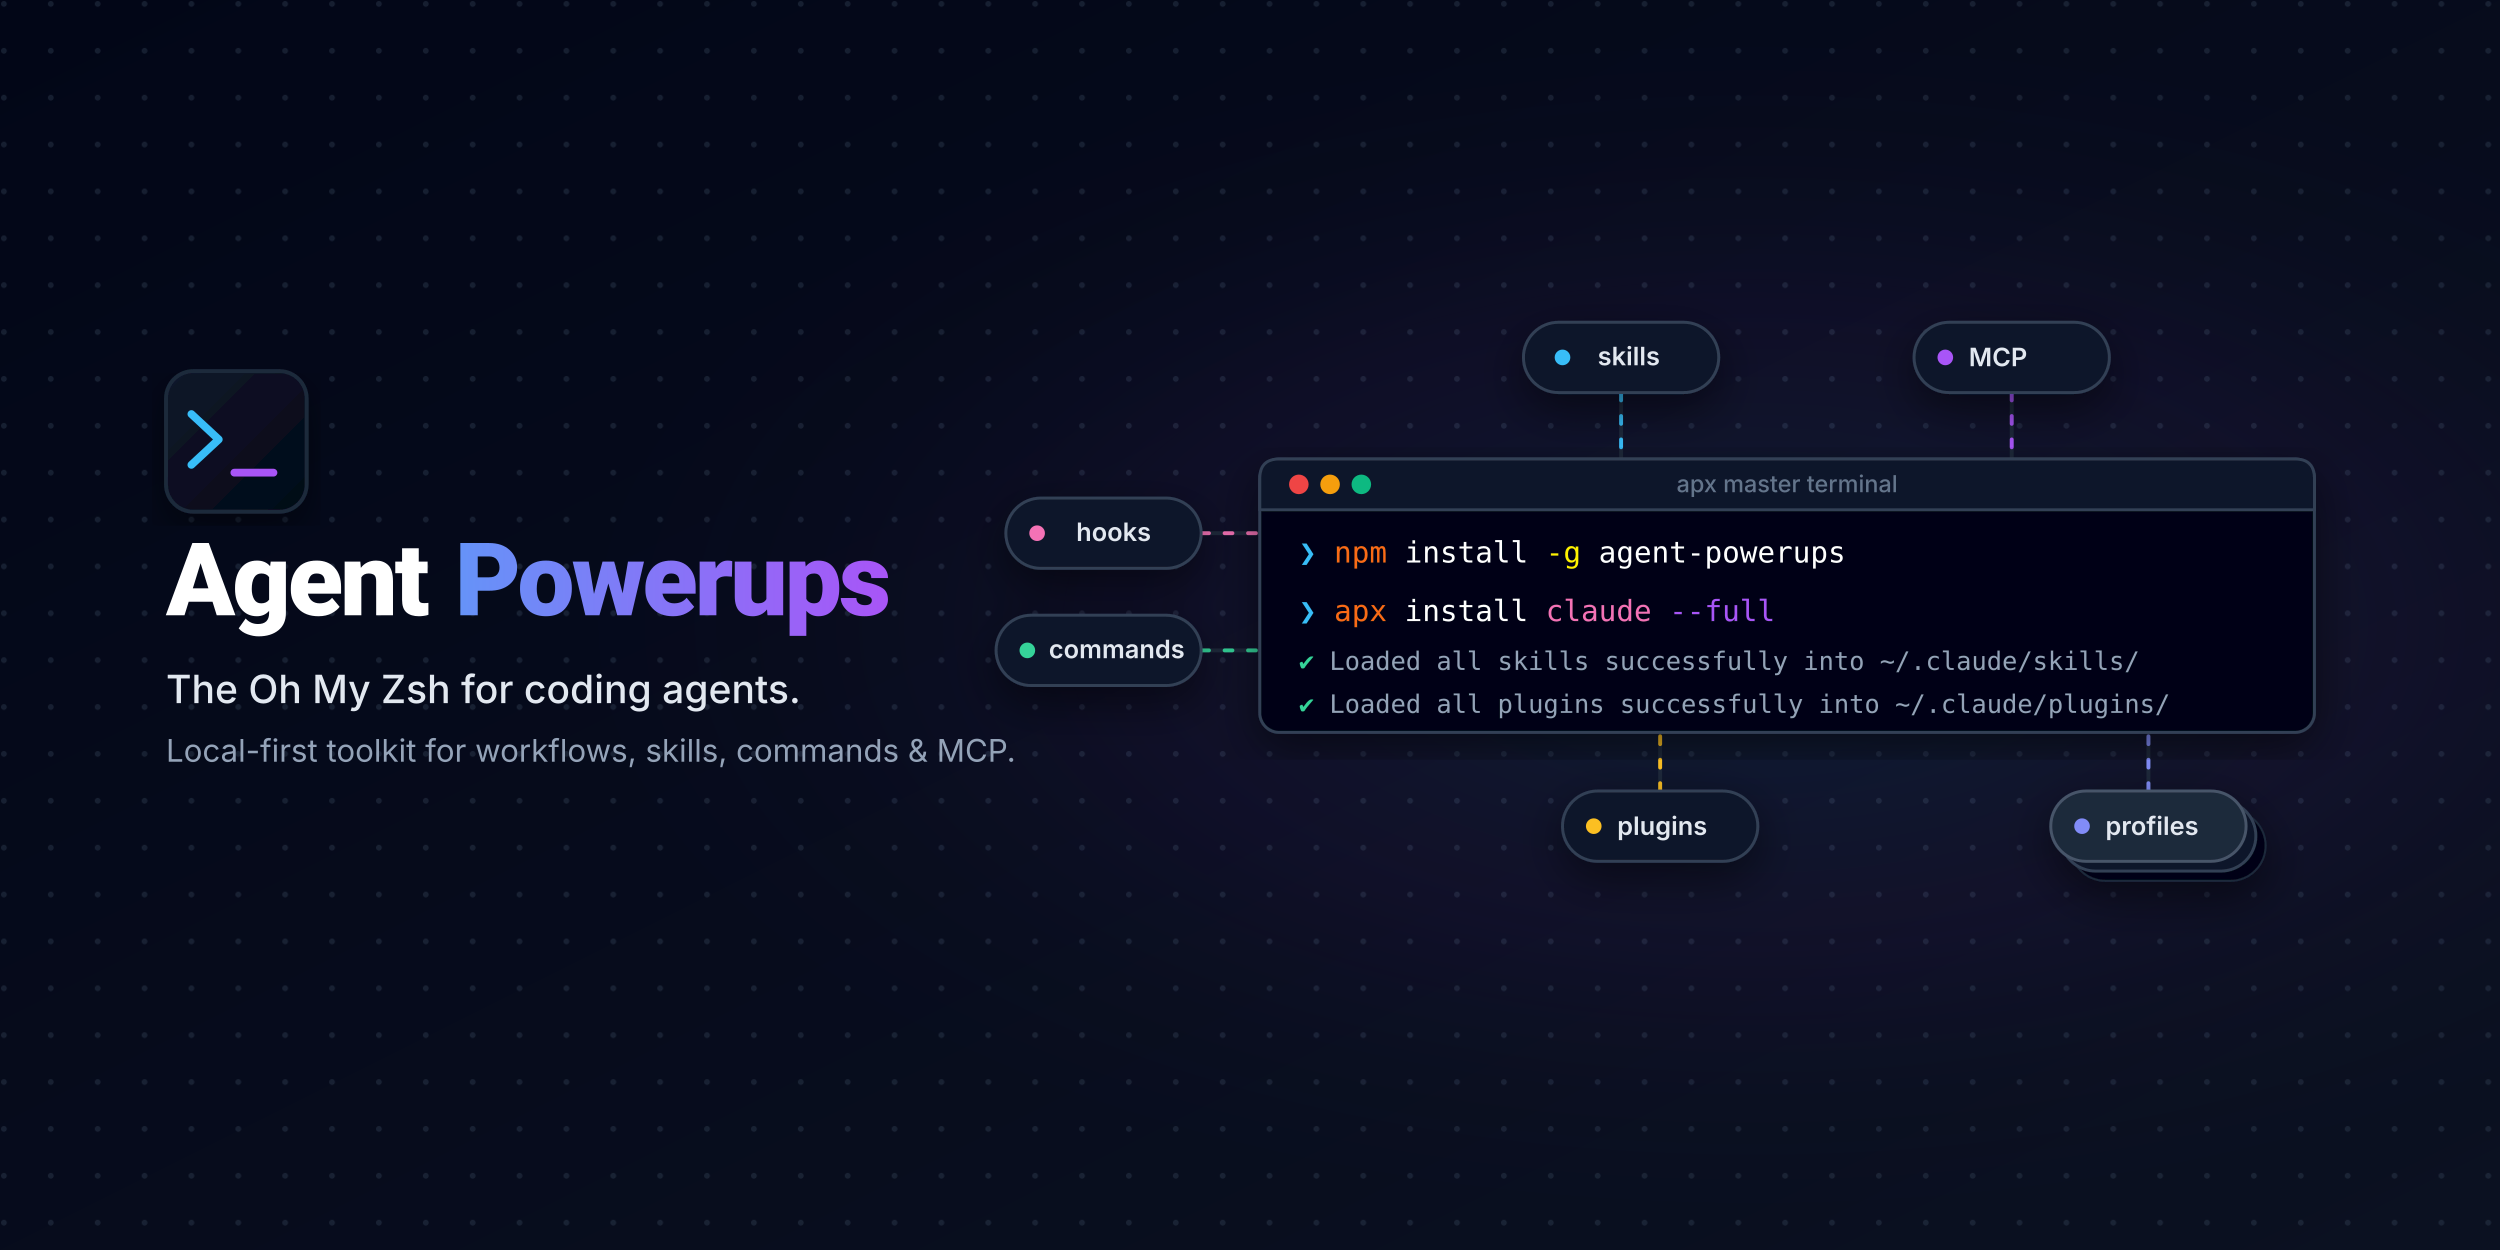
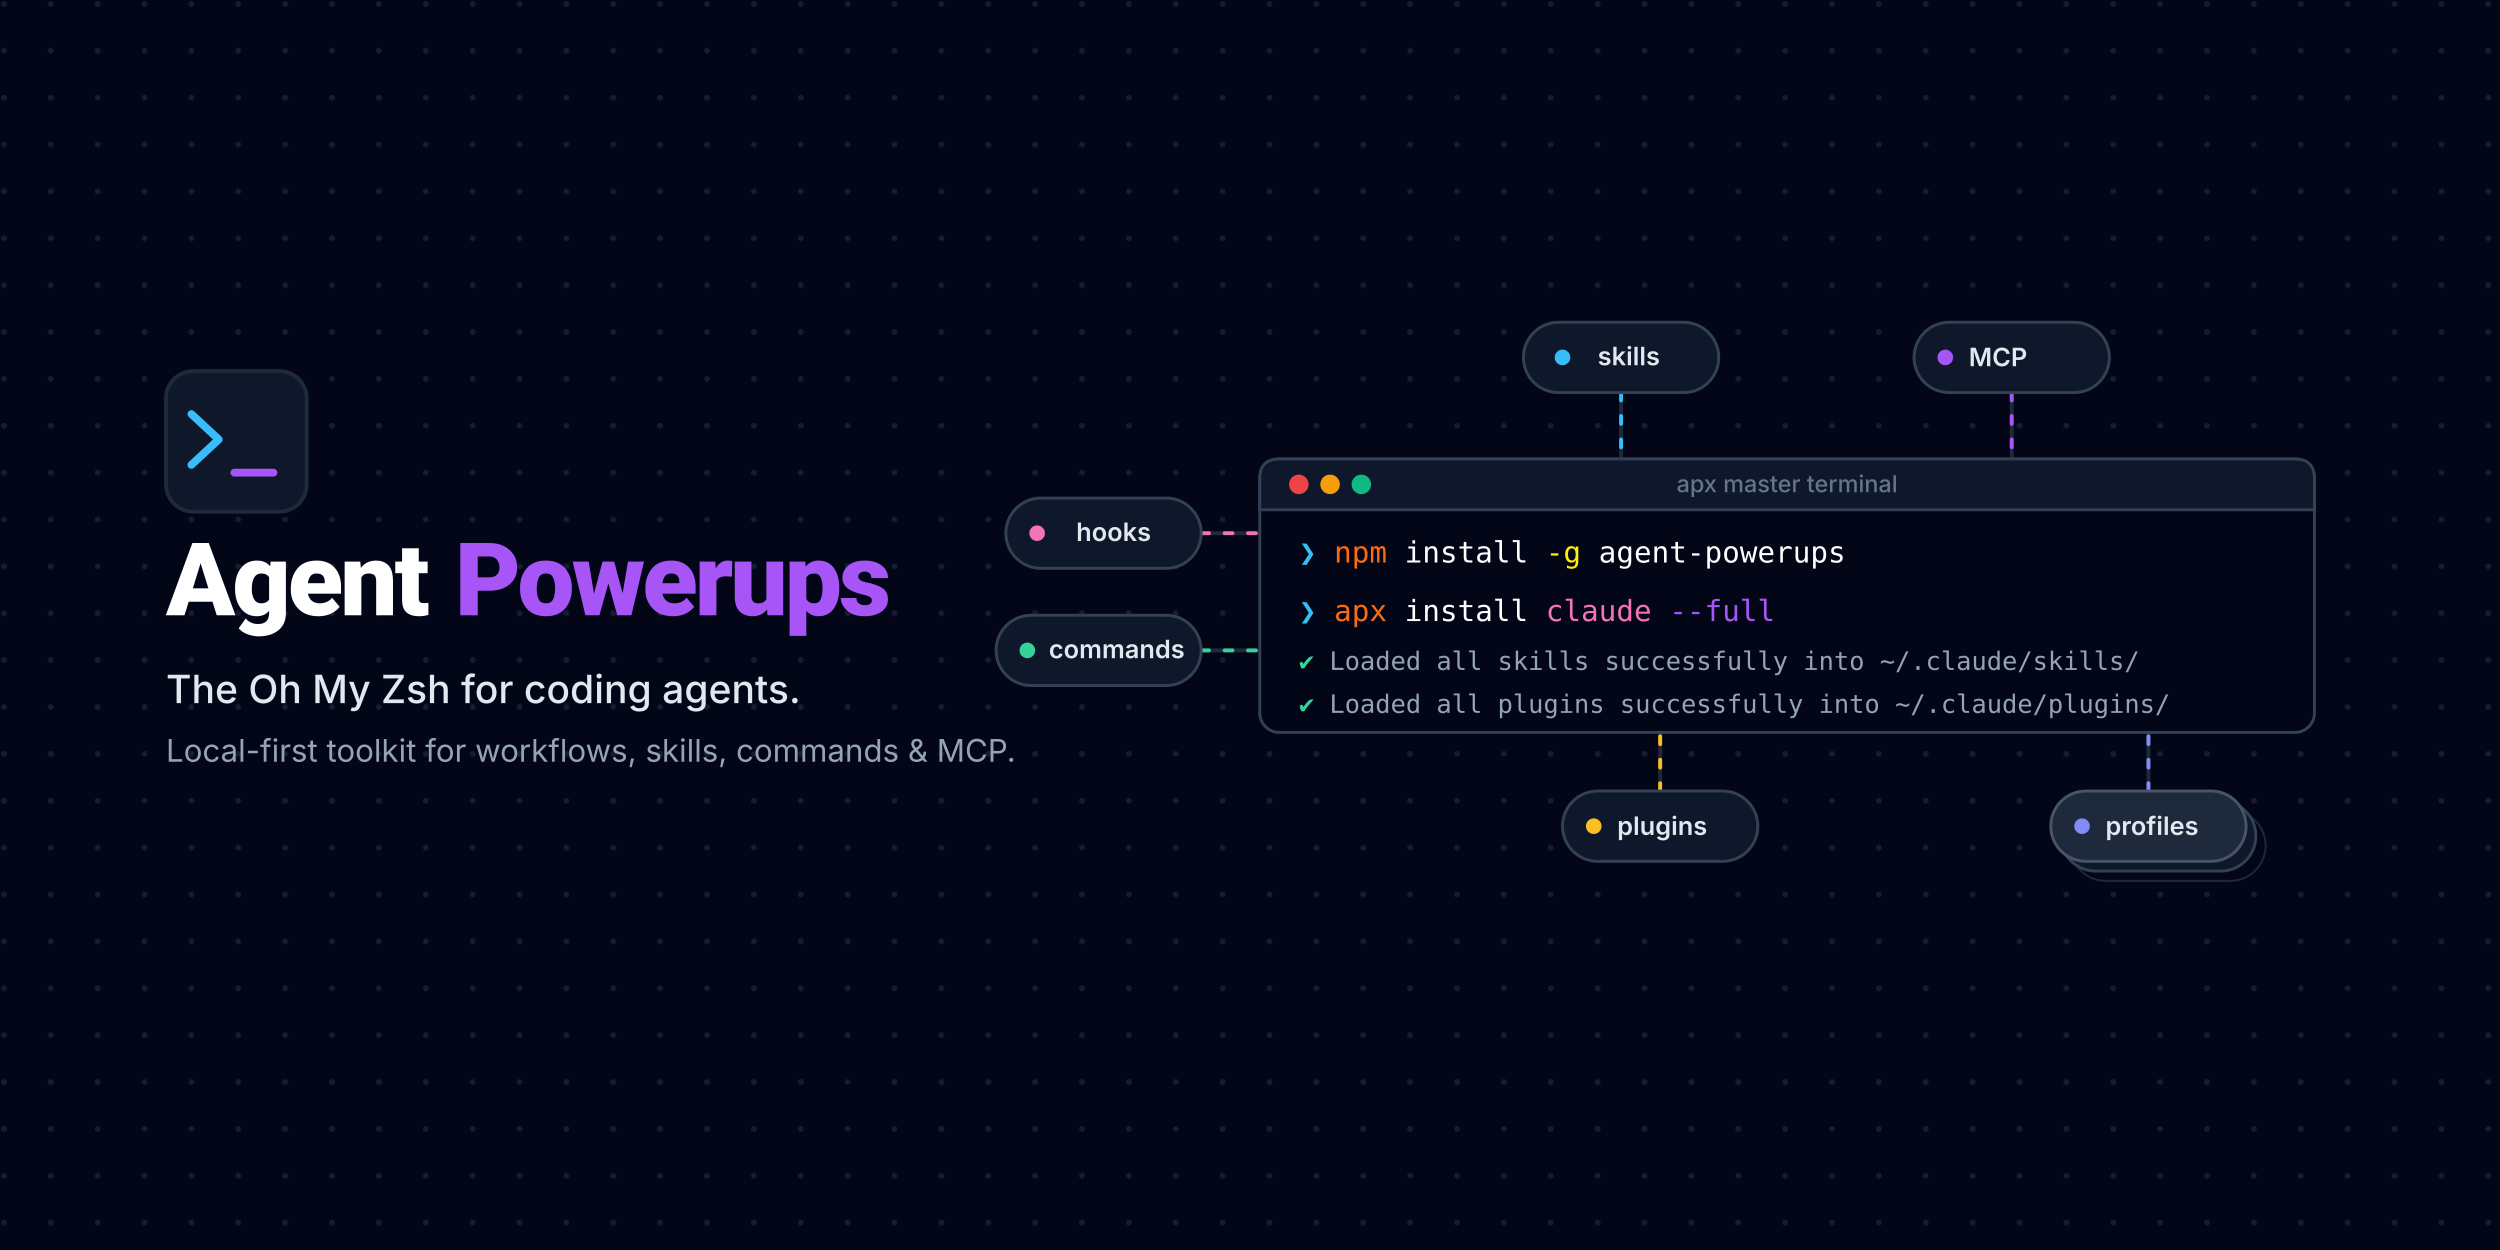
<svg xmlns="http://www.w3.org/2000/svg" viewBox="0 0 1280 640" width="1280" height="640">
  <defs>
-     <linearGradient id="bg-grad" x1="0%" y1="0%" x2="100%" y2="100%">
-       <stop offset="0%" stop-color="#020617" />
-       <stop offset="100%" stop-color="#0B1121" />
-     </linearGradient>
-     <radialGradient id="ambient-glow" cx="70%" cy="50%" r="50%">
-       <stop offset="0%" stop-color="#38BDF8" stop-opacity="0.10" />
-       <stop offset="50%" stop-color="#A855F7" stop-opacity="0.05" />
-       <stop offset="100%" stop-color="#020617" stop-opacity="0" />
-     </radialGradient>
-     <linearGradient id="powerups-grad" x1="0%" y1="0%" x2="100%" y2="0%">
-       <stop offset="0%" stop-color="#38BDF8" />
-       <stop offset="100%" stop-color="#A855F7" />
-     </linearGradient>
-     <linearGradient id="icon-bg" x1="0%" y1="0%" x2="100%" y2="100%">
-       <stop offset="0%" stop-color="#0F172A" />
-       <stop offset="100%" stop-color="#020617" />
-     </linearGradient>
    <pattern id="dot-grid" width="24" height="24" patternUnits="userSpaceOnUse">
      <circle cx="2" cy="2" r="1.5" fill="#334155" opacity="0.4" />
    </pattern>
    <filter id="glass-blur" x="-20%" y="-20%" width="140%" height="140%">
      <feGaussianBlur stdDeviation="10" result="blur" />
      <feComposite in="SourceGraphic" in2="blur" operator="over" />
    </filter>
-     <filter id="shadow" x="-10%" y="-10%" width="120%" height="120%">
-       <feDropShadow dx="0" dy="8" stdDeviation="12" flood-color="#000000" flood-opacity="0.5" />
-     </filter>
  </defs>
-   <rect width="100%" height="100%" fill="url(#bg-grad)" />
+   <rect width="100%" height="100%" fill="#020617" />
  <rect width="100%" height="100%" fill="url(#dot-grid)" />
-   <rect width="100%" height="100%" fill="url(#ambient-glow)" />
  <g transform="translate(5, 125)">
-     <g transform="translate(80, 65)" filter="url(#shadow)">
-       <rect x="0" y="0" width="72" height="72" rx="14" fill="url(#icon-bg)" stroke="#1E293B" stroke-width="2" />
+     <g transform="translate(80, 65)">
+       <rect x="0" y="0" width="72" height="72" rx="14" fill="#0F172A" stroke="#1E293B" stroke-width="2" />
      <path d="M 13 22 L 27 35 L 13 48" fill="none" stroke="#38BDF8" stroke-width="4" stroke-linecap="round" stroke-linejoin="round" />
      <path d="M 35 52 L 55 52" fill="none" stroke="#A855F7" stroke-width="4" stroke-linecap="round">
        <animate attributeName="opacity" values="1;0" calcMode="discrete" dur="1s" repeatCount="indefinite" />
      </path>
    </g>
    <text x="80" y="190" font-family="system-ui, -apple-system, BlinkMacSystemFont, 'Segoe UI', Roboto, sans-serif" font-weight="800" font-size="52" letter-spacing="-1.5">
      <tspan fill="#FFFFFF">Agent </tspan>
-       <tspan fill="url(#powerups-grad)">Powerups</tspan>
+       <tspan fill="#A855F7">Powerups</tspan>
    </text>
    <text x="80" y="235" font-family="system-ui, -apple-system, sans-serif" font-size="20" font-weight="500" fill="#E2E8F0">
          The Oh My Zsh for coding agents.
      </text>
    <text x="80" y="265" font-family="system-ui, -apple-system, sans-serif" font-size="16" fill="#94A3B8">
          Local-first toolkit for workflows, skills, commands &amp; MCP.
      </text>
    <g stroke="#1E293B" stroke-width="2" fill="none">
      <path d="M 825 76 L 825 110" />
      <path d="M 1025 76 L 1025 110" />
      <path d="M 610 148 L 640 148" />
      <path d="M 610 208 L 640 208" />
      <path d="M 845 280 L 845 250" />
      <path d="M 1095 280 L 1095 250" />
    </g>
    <g stroke-width="2" fill="none" stroke-linecap="round">
      <path d="M 825 76 L 825 110" stroke="#38BDF8" stroke-dasharray="4 8">
        <animate attributeName="stroke-dashoffset" from="12" to="0" dur="1s" repeatCount="indefinite" />
      </path>
      <path d="M 1025 76 L 1025 110" stroke="#A855F7" stroke-dasharray="4 8">
        <animate attributeName="stroke-dashoffset" from="12" to="0" dur="1s" repeatCount="indefinite" />
      </path>
      <path d="M 610 148 L 640 148" stroke="#F472B6" stroke-dasharray="4 8">
        <animate attributeName="stroke-dashoffset" from="12" to="0" dur="1s" repeatCount="indefinite" />
      </path>
      <path d="M 610 208 L 640 208" stroke="#34D399" stroke-dasharray="4 8">
        <animate attributeName="stroke-dashoffset" from="12" to="0" dur="1s" repeatCount="indefinite" />
      </path>
      <path d="M 845 280 L 845 250" stroke="#FBBF24" stroke-dasharray="4 8">
        <animate attributeName="stroke-dashoffset" from="12" to="0" dur="1s" repeatCount="indefinite" />
      </path>
      <path d="M 1095 280 L 1095 250" stroke="#818CF8" stroke-dasharray="4 8">
        <animate attributeName="stroke-dashoffset" from="12" to="0" dur="1s" repeatCount="indefinite" />
      </path>
    </g>
    <g r="3.5">
      <circle cx="825" cy="110" fill="#38BDF8" />
      <circle cx="1025" cy="110" fill="#A855F7" />
      <circle cx="640" cy="148" fill="#F472B6" />
      <circle cx="640" cy="208" fill="#34D399" />
      <circle cx="845" cy="250" fill="#FBBF24" />
      <circle cx="1095" cy="250" fill="#818CF8" />
      <circle cx="825" cy="76" fill="#38BDF8" />
      <circle cx="1025" cy="76" fill="#A855F7" />
      <circle cx="610" cy="148" fill="#F472B6" />
      <circle cx="610" cy="208" fill="#34D399" />
      <circle cx="845" cy="280" fill="#FBBF24" />
      <circle cx="1095" cy="280" fill="#818CF8" />
    </g>
-     <g filter="url(#shadow)">
-       <rect x="640" y="110" width="540" height="140" rx="10" fill="#020617" stroke="#334155" stroke-width="1.5" />
-       <path d="M 640 120 Q 640 110 650 110 L 1170 110 Q 1180 110 1180 120 L 1180 136 L 640 136 Z" fill="#0F172A" stroke="#334155" stroke-width="1.5" />
-       <circle cx="660" cy="123" r="5" fill="#EF4444" />
-       <circle cx="676" cy="123" r="5" fill="#F59E0B" />
-       <circle cx="692" cy="123" r="5" fill="#10B981" />
-       <text x="910" y="127" font-family="system-ui, -apple-system, sans-serif" font-size="12" font-weight="500" fill="#64748B" text-anchor="middle">apx master terminal</text>
-       <g transform="translate(660, 148)">
-         <text y="15" font-family="ui-monospace, SFMono-Regular, Menlo, Monaco, Consolas, monospace" font-size="15" font-weight="500">
-           <tspan fill="#38BDF8">❯</tspan>
-           <tspan fill="#fa6b12"> npm </tspan>
-           <tspan fill="#ffffff">install </tspan>
-           <tspan fill="#fff200">-g </tspan>
-           <tspan fill="#ffffff">agent-powerups</tspan>
-         </text>
-         <text y="45" font-family="ui-monospace, SFMono-Regular, Menlo, Monaco, Consolas, monospace" font-size="15" font-weight="500">
-           <tspan fill="#38BDF8">❯</tspan>
-           <tspan fill="#fa6b12"> apx </tspan>
-           <tspan fill="#ffffff">install </tspan>
-           <tspan fill="#F472B6">claude </tspan>
-           <tspan fill="#A855F7">--full</tspan>
-         </text>
-         <text y="70" font-family="ui-monospace, SFMono-Regular, Menlo, Monaco, Consolas, monospace" font-size="13" fill="#94A3B8">
-           <tspan fill="#34D399">✔</tspan> Loaded all skills successfully into ~/.claude/skills/
+     <rect x="640" y="110" width="540" height="140" rx="10" fill="#020617" stroke="#334155" stroke-width="1.5" />
+     <path d="M 640 120 Q 640 110 650 110 L 1170 110 Q 1180 110 1180 120 L 1180 136 L 640 136 Z" fill="#0F172A" stroke="#334155" stroke-width="1.5" />
+     <circle cx="660" cy="123" r="5" fill="#EF4444" />
+     <circle cx="676" cy="123" r="5" fill="#F59E0B" />
+     <circle cx="692" cy="123" r="5" fill="#10B981" />
+     <text x="910" y="127" font-family="system-ui, -apple-system, sans-serif" font-size="12" font-weight="500" fill="#64748B" text-anchor="middle">apx master terminal</text>
+     <g transform="translate(660, 148)">
+       <text y="15" font-family="ui-monospace, SFMono-Regular, Menlo, Monaco, Consolas, monospace" font-size="15" font-weight="500">
+         <tspan fill="#38BDF8">❯</tspan>
+         <tspan fill="#fa6b12"> npm </tspan>
+         <tspan fill="#ffffff">install </tspan>
+         <tspan fill="#fff200">-g </tspan>
+         <tspan fill="#ffffff">agent-powerups</tspan>
+       </text>
+       <text y="45" font-family="ui-monospace, SFMono-Regular, Menlo, Monaco, Consolas, monospace" font-size="15" font-weight="500">
+         <tspan fill="#38BDF8">❯</tspan>
+         <tspan fill="#fa6b12"> apx </tspan>
+         <tspan fill="#ffffff">install </tspan>
+         <tspan fill="#F472B6">claude </tspan>
+         <tspan fill="#A855F7">--full</tspan>
+       </text>
+       <text y="70" font-family="ui-monospace, SFMono-Regular, Menlo, Monaco, Consolas, monospace" font-size="13" fill="#94A3B8">
+         <tspan fill="#34D399">✔</tspan> Loaded all skills successfully into ~/.claude/skills/
              </text>
-         <text y="92" font-family="ui-monospace, SFMono-Regular, Menlo, Monaco, Consolas, monospace" font-size="13" fill="#94A3B8">
-           <tspan fill="#34D399">✔</tspan> Loaded all plugins successfully into ~/.claude/plugins/
+       <text y="92" font-family="ui-monospace, SFMono-Regular, Menlo, Monaco, Consolas, monospace" font-size="13" fill="#94A3B8">
+         <tspan fill="#34D399">✔</tspan> Loaded all plugins successfully into ~/.claude/plugins/
              </text>
-       </g>
    </g>
-     <g font-family="system-ui, -apple-system, sans-serif" font-size="13" font-weight="600" fill="#E2E8F0" filter="url(#shadow)">
+     <g font-family="system-ui, -apple-system, sans-serif" font-size="13" font-weight="600" fill="#E2E8F0">
      <g transform="translate(775, 40)">
        <rect width="100" height="36" rx="18" fill="#0F172A" stroke="#334155" stroke-width="1.5" />
        <circle cx="20" cy="18" r="4" fill="#38BDF8" />
        <text x="38" y="22">skills</text>
      </g>
      <g transform="translate(975, 40)">
        <rect width="100" height="36" rx="18" fill="#0F172A" stroke="#334155" stroke-width="1.5" />
        <circle cx="16" cy="18" r="4" fill="#A855F7" />
        <text x="28" y="22.5">MCP</text>
      </g>
      <g transform="translate(510, 130)">
        <rect width="100" height="36" rx="18" fill="#0F172A" stroke="#334155" stroke-width="1.5" />
        <circle cx="16" cy="18" r="4" fill="#F472B6" />
        <text x="36" y="22">hooks</text>
      </g>
      <g transform="translate(505, 190)">
        <rect width="105" height="36" rx="18" fill="#0F172A" stroke="#334155" stroke-width="1.5" />
        <circle cx="16" cy="18" r="4" fill="#34D399" />
        <text x="27" y="22">commands</text>
      </g>
      <g transform="translate(795, 280)">
        <rect width="100" height="36" rx="18" fill="#0F172A" stroke="#334155" stroke-width="1.5" />
        <circle cx="16" cy="18" r="4" fill="#FBBF24" />
        <text x="28" y="22.5">plugins</text>
      </g>
      <rect x="1055" y="290" width="100" height="36" rx="18" fill="#020617" stroke="#1E293B" stroke-width="1" />
      <rect x="1050" y="285" width="100" height="36" rx="18" fill="#0F172A" stroke="#334155" stroke-width="1.5" />
      <g transform="translate(1045, 280)">
        <rect width="100" height="36" rx="18" fill="#1E293B" stroke="#475569" stroke-width="1.5" />
        <circle cx="16" cy="18" r="4" fill="#818CF8" />
        <text x="28" y="22.5">profiles</text>
      </g>
    </g>
  </g>
</svg>
